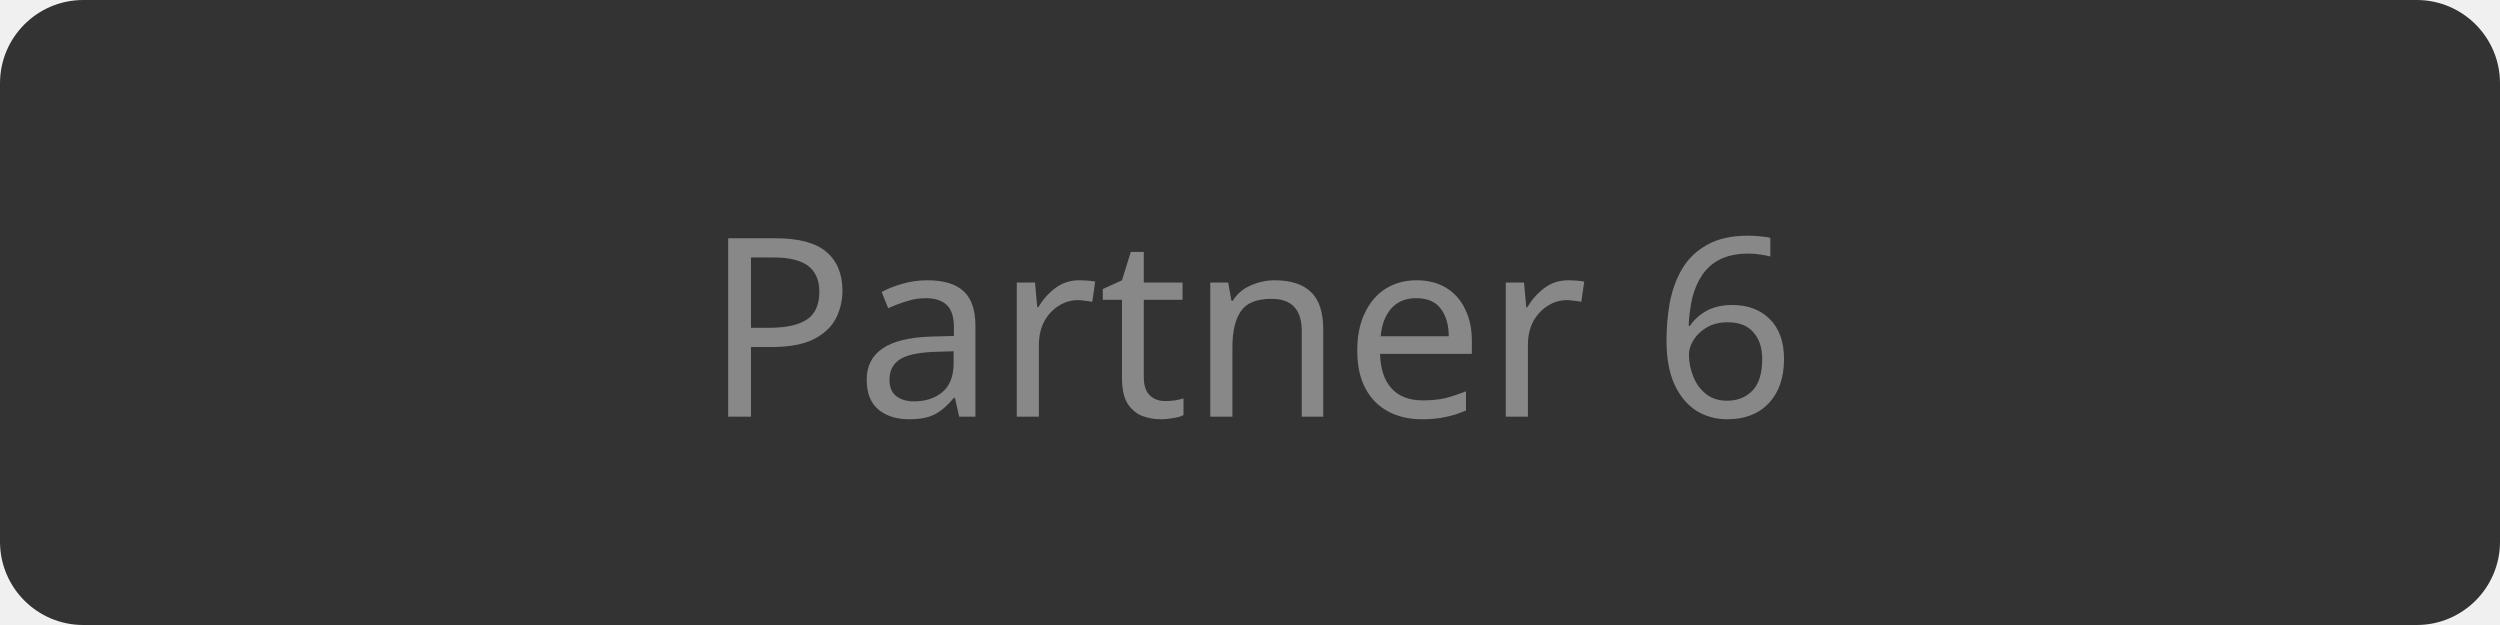
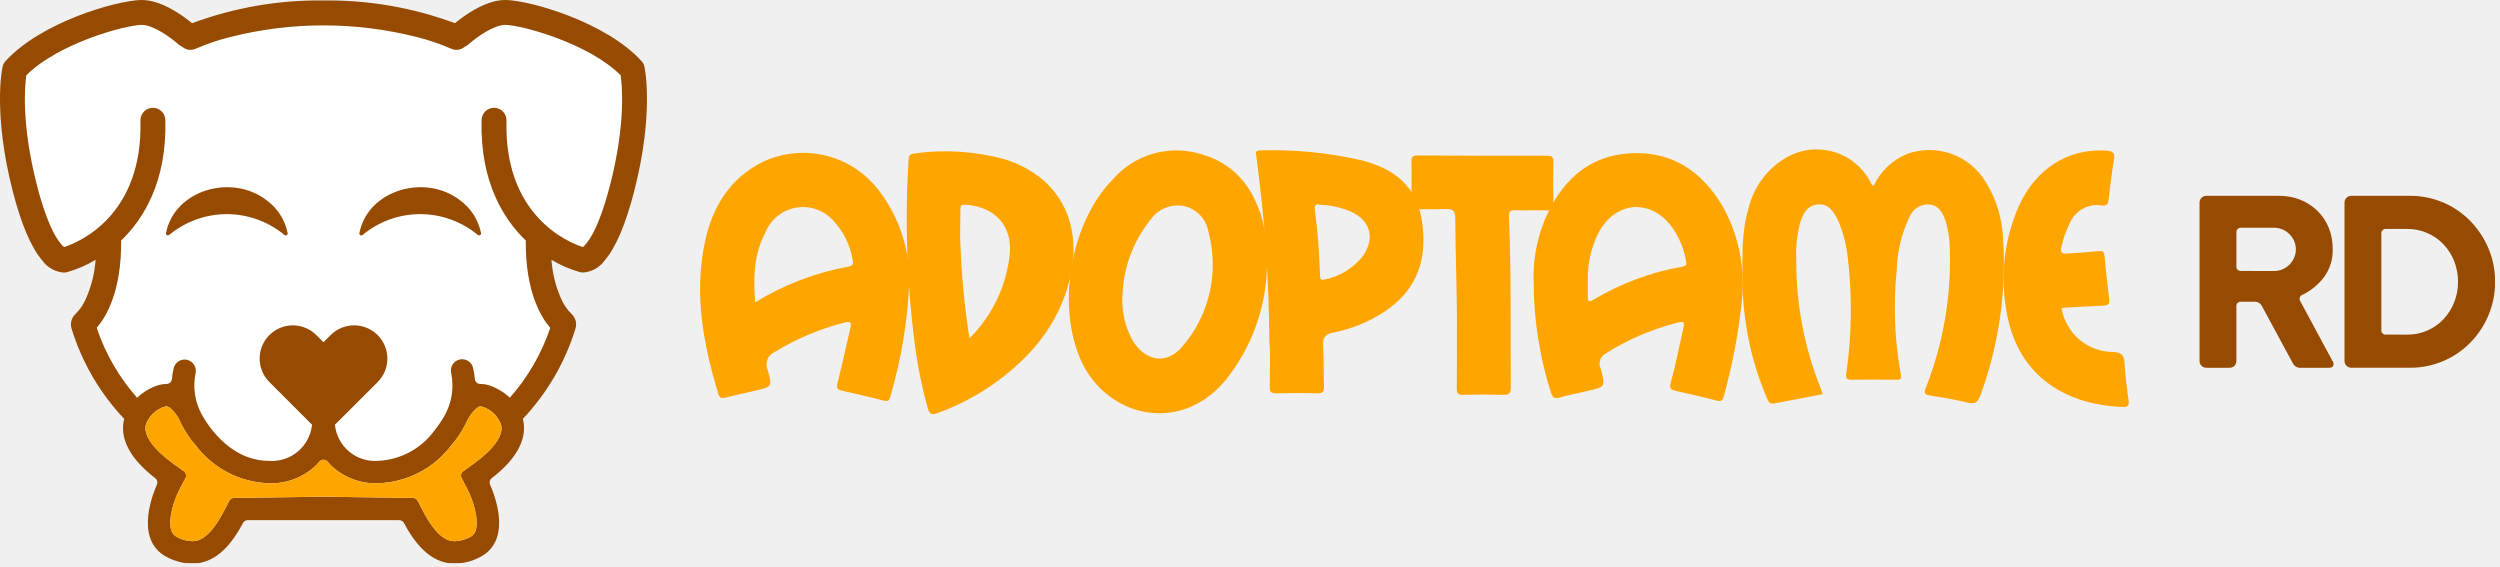
- <svg xmlns="http://www.w3.org/2000/svg" width="120" height="30" viewBox="0 0 120 30">
-   <rect width="120" height="30" rx="4" fill="#333" />
-   <text x="60" y="20" text-anchor="middle" fill="#888" font-size="12" font-family="system-ui">Partner 6</text>
+ <svg xmlns="http://www.w3.org/2000/svg" width="265" height="60" viewBox="0 0 265 60" fill="none">
+   <g clip-path="url(#clip0_24_2)">
+     <mask id="mask0_24_2" style="mask-type:luminance" maskUnits="userSpaceOnUse" x="0" y="0" width="265" height="60">
+       <path d="M264.485 0H0V59.745H264.485V0Z" fill="white" />
+     </mask>
+     <g mask="url(#mask0_24_2)">
+       <path d="M193.192 41.786C191.477 42.112 189.782 42.427 188.092 42.76C187.664 42.844 187.492 42.673 187.332 42.288C185.659 38.412 184.767 34.243 184.71 30.022C184.71 27.38 184.554 24.739 185.326 22.164C185.582 21.041 186.064 19.981 186.742 19.049C187.42 18.118 188.28 17.334 189.271 16.745C190.025 16.296 190.864 16.005 191.735 15.892C192.606 15.779 193.491 15.845 194.335 16.087C195.179 16.329 195.965 16.741 196.644 17.297C197.324 17.854 197.882 18.544 198.284 19.325C198.356 19.451 198.363 19.642 198.622 19.668C199.333 18.159 200.581 16.968 202.122 16.329C203.643 15.771 205.311 15.762 206.838 16.302C208.365 16.843 209.656 17.9 210.487 19.29C211.588 21.063 212.218 23.087 212.318 25.171C212.708 30.869 211.888 36.584 209.91 41.942C209.625 42.703 209.303 42.859 208.54 42.672C207.231 42.35 205.894 42.132 204.56 41.92C203.994 41.83 203.92 41.647 204.129 41.126C205.969 36.462 206.838 31.471 206.681 26.46C206.683 25.421 206.527 24.388 206.22 23.395C205.931 22.528 205.484 21.748 204.446 21.667C204 21.652 203.561 21.778 203.19 22.027C202.82 22.276 202.538 22.635 202.383 23.054C201.558 24.793 201.105 26.685 201.056 28.609C200.68 32.304 200.825 36.034 201.486 39.689C201.575 40.119 201.497 40.254 201.062 40.25C199.457 40.237 197.851 40.231 196.247 40.25C195.721 40.257 195.63 40.07 195.709 39.577C196.278 35.589 196.339 31.544 195.89 27.541C195.787 26.381 195.538 25.238 195.148 24.141C195.047 23.844 194.926 23.553 194.787 23.272C194.341 22.409 193.818 21.566 192.687 21.672C191.54 21.78 191.1 22.678 190.805 23.654C190.482 24.904 190.347 26.195 190.405 27.485C190.372 32.245 191.281 36.964 193.079 41.371C193.126 41.507 193.165 41.646 193.196 41.786" fill="#FFA500" />
+       <path d="M96.391 29.893C96.211 33.985 95.542 38.041 94.398 41.974C94.28 42.434 94.179 42.597 93.661 42.46C92.203 42.075 90.729 41.751 89.261 41.42C88.761 41.308 88.639 41.12 88.779 40.575C89.272 38.659 89.679 36.72 90.134 34.795C90.283 34.168 90.158 34.036 89.499 34.195C86.907 34.858 84.429 35.903 82.145 37.295C81.968 37.369 81.807 37.477 81.672 37.614C81.537 37.75 81.43 37.912 81.358 38.09C81.286 38.268 81.25 38.459 81.252 38.651C81.254 38.843 81.295 39.033 81.371 39.209C81.876 40.99 81.846 40.998 80.027 41.417C78.986 41.657 77.942 41.886 76.906 42.145C76.506 42.245 76.28 42.211 76.141 41.753C74.536 36.462 73.541 31.1 74.732 25.59C75.527 21.9 77.388 18.852 80.911 17.131C83.033 16.151 85.43 15.939 87.69 16.533C89.951 17.127 91.935 18.488 93.301 20.385C95.345 23.127 96.431 26.465 96.391 29.885M80.05 32.046C83.088 30.176 86.448 28.89 89.958 28.254C90.485 28.154 90.452 27.884 90.377 27.525C90.117 25.964 89.397 24.516 88.31 23.366C87.821 22.825 87.202 22.417 86.512 22.181C85.822 21.945 85.083 21.888 84.365 22.016C83.647 22.144 82.974 22.453 82.407 22.913C81.842 23.373 81.402 23.969 81.13 24.646C79.917 26.924 79.84 29.392 80.051 32.046" fill="#FFA500" />
+       <path d="M162.561 29.979C162.46 27.362 163.005 24.76 164.148 22.404C165.954 18.765 168.748 16.425 172.948 16.241C177.333 16.048 180.44 18.224 182.602 21.872C184.336 24.973 185.042 28.544 184.618 32.072C184.26 35.418 183.627 38.73 182.726 41.972C182.598 42.485 182.435 42.594 181.908 42.45C180.514 42.07 179.099 41.769 177.69 41.45C177.183 41.334 176.908 41.229 177.102 40.534C177.602 38.751 177.955 36.928 178.361 35.12C178.61 34.014 178.601 33.996 177.471 34.294C174.916 34.972 172.479 36.035 170.245 37.448C169.965 37.581 169.747 37.817 169.636 38.106C169.524 38.395 169.527 38.716 169.645 39.003C169.661 39.064 169.689 39.121 169.704 39.182C170.169 40.998 170.17 41 168.356 41.425C167.346 41.661 166.324 41.852 165.328 42.136C164.761 42.298 164.558 42.136 164.396 41.603C163.199 37.847 162.583 33.931 162.568 29.989M168.307 29.989C168.307 30.489 168.314 30.996 168.307 31.499C168.3 32.002 168.507 32.009 168.875 31.783C171.794 30.039 175.008 28.844 178.358 28.258C178.75 28.183 178.792 28.046 178.729 27.697C178.525 26.484 178.068 25.327 177.388 24.302C175.138 20.978 171.219 21.209 169.388 24.779C168.6 26.398 168.23 28.189 168.314 29.987" fill="#FFA500" />
+       <path d="M134.306 27.544C134.367 32.173 132.816 36.68 129.918 40.291C124.966 46.247 116.966 44.11 114.418 37.828C112.018 31.899 113.595 23.44 117.99 18.978C119.117 17.691 120.591 16.757 122.235 16.286C123.88 15.816 125.625 15.829 127.262 16.324C130.82 17.307 132.81 19.818 133.788 23.246C134.166 24.647 134.34 26.095 134.302 27.546M118.984 31.23C118.855 32.983 119.263 34.734 120.154 36.249C121.534 38.349 123.748 38.638 125.34 36.719C126.76 35.069 127.753 33.096 128.232 30.972C128.71 28.849 128.66 26.64 128.086 24.541C127.971 23.883 127.662 23.274 127.199 22.793C126.736 22.312 126.139 21.98 125.486 21.841C124.816 21.716 124.124 21.789 123.494 22.05C122.865 22.311 122.325 22.75 121.94 23.312C120.126 25.565 119.091 28.344 118.988 31.234" fill="#FFA500" />
+       <path d="M96.962 36.428C96.122 30.003 95.9 23.512 96.3 17.045C96.326 16.621 96.356 16.325 96.877 16.275C100.092 15.816 103.367 16.023 106.499 16.882C112.182 18.689 114.828 23.474 113.41 29.51C112.256 34.423 109.181 37.996 105.142 40.821C103.354 42.05 101.418 43.047 99.38 43.791C98.721 44.038 98.509 43.867 98.343 43.267C97.715 41.025 97.254 38.739 96.963 36.429M102.763 35.861C105.179 33.463 106.689 30.302 107.035 26.915C107.321 23.91 105.428 21.915 102.37 21.703C101.948 21.674 101.803 21.75 101.805 22.175C101.811 23.242 101.756 24.311 101.783 25.375C101.891 28.887 102.218 32.388 102.762 35.859" fill="#FFA500" />
+       <path d="M134.554 36.18C134.509 29.635 134.049 23.099 133.177 16.612C133.127 16.28 132.984 15.939 133.594 15.941C137.243 15.831 140.89 16.194 144.446 17.021C147.728 17.899 150.101 19.654 150.697 23.256C151.37 27.326 150.303 30.665 146.777 33.024C145.119 34.118 143.263 34.876 141.314 35.256C140.408 35.44 140.188 35.83 140.25 36.702C140.35 38.112 140.287 39.532 140.343 40.947C140.366 41.526 140.195 41.709 139.607 41.692C138.192 41.65 136.774 41.659 135.359 41.692C134.822 41.703 134.577 41.607 134.587 40.982C134.615 39.19 134.661 37.396 134.556 36.182M139.944 21.707C139.568 21.616 139.299 21.661 139.372 22.199C139.688 24.538 139.84 26.89 139.93 29.247C139.94 29.518 139.966 29.747 140.361 29.633C141.982 29.326 143.438 28.444 144.461 27.149C145.811 25.195 145.261 23.33 143.086 22.387C142.086 21.976 141.021 21.746 139.94 21.708" fill="#FFA500" />
+       <path d="M218.522 32.641C218.729 33.936 219.39 35.116 220.385 35.971C221.381 36.825 222.647 37.299 223.959 37.307C224.797 37.358 225.159 37.568 225.2 38.453C225.266 39.8 225.46 41.142 225.629 42.483C225.691 42.978 225.55 43.154 225.035 43.137C218.573 42.914 213.563 39.514 212.608 32.498C212.043 28.903 212.518 25.222 213.975 21.888C215.79 17.853 219.246 15.7 223.275 15.962C224.047 16.012 224.197 16.262 224.068 16.993C223.829 18.353 223.702 19.733 223.522 21.104C223.468 21.52 223.422 21.871 222.797 21.777C222.106 21.664 221.398 21.785 220.784 22.121C220.17 22.457 219.686 22.989 219.409 23.631C219.002 24.447 218.697 25.309 218.502 26.2C218.351 26.765 218.581 26.932 219.12 26.884C220.22 26.784 221.32 26.748 222.407 26.619C222.851 26.566 223.026 26.636 223.071 27.1C223.218 28.633 223.384 30.164 223.576 31.691C223.648 32.26 223.405 32.379 222.902 32.399C221.459 32.455 220.018 32.555 218.522 32.641Z" fill="#FFA500" />
+       <path d="M154.431 35.209C154.465 31.209 154.277 27.219 154.259 23.225C154.259 22.441 154.121 22.125 153.234 22.162C152.796 22.18 150.703 22.191 150.447 22.172C149.621 22.112 149.619 21.744 149.619 20.33C149.619 19.26 149.642 18.189 149.61 17.12C149.595 16.62 149.76 16.475 150.254 16.478C153.842 16.506 160.419 16.516 164.007 16.508C164.495 16.508 164.668 16.645 164.659 17.145C164.632 18.624 164.623 20.104 164.659 21.583C164.676 22.204 164.408 22.326 163.871 22.301C163.18 22.268 161.255 22.313 160.564 22.287C160.064 22.268 159.927 22.459 159.948 22.956C160.206 28.994 160.097 35.037 160.143 41.078C160.143 41.715 159.943 41.867 159.343 41.85C157.928 41.81 156.51 41.812 155.094 41.85C154.547 41.864 154.407 41.686 154.415 41.158C154.444 39.176 154.427 37.193 154.427 35.21" fill="#FFA500" />
+       <path d="M233.152 21.537C233.143 21.432 233.157 21.326 233.193 21.228C233.229 21.129 233.286 21.039 233.361 20.964C233.435 20.89 233.525 20.833 233.624 20.797C233.723 20.761 233.828 20.747 233.933 20.756H241.59C242.342 20.75 243.088 20.885 243.79 21.156C244.462 21.417 245.077 21.806 245.6 22.302C246.127 22.806 246.544 23.413 246.824 24.086C247.129 24.829 247.279 25.627 247.267 26.43C247.297 27.481 246.976 28.512 246.355 29.36C245.752 30.163 244.967 30.81 244.063 31.248C243.998 31.27 243.938 31.307 243.889 31.356C243.84 31.405 243.803 31.464 243.781 31.529C243.758 31.595 243.751 31.664 243.759 31.733C243.767 31.801 243.791 31.867 243.829 31.925L247.267 38.306C247.316 38.375 247.346 38.456 247.355 38.54C247.364 38.625 247.352 38.71 247.319 38.788C247.252 38.921 247.096 38.988 246.85 38.988H243.803C243.646 38.988 243.492 38.943 243.36 38.858C243.226 38.777 243.118 38.659 243.048 38.519L239.766 32.451C239.696 32.311 239.588 32.194 239.454 32.112C239.322 32.027 239.168 31.982 239.011 31.982H237.578C237.507 31.972 237.435 31.978 237.367 32.001C237.299 32.023 237.238 32.061 237.187 32.112C237.136 32.163 237.098 32.224 237.076 32.292C237.053 32.36 237.047 32.432 237.057 32.503V38.203C237.066 38.308 237.052 38.413 237.016 38.512C236.98 38.611 236.923 38.701 236.849 38.776C236.774 38.85 236.684 38.907 236.585 38.943C236.486 38.979 236.381 38.993 236.276 38.984H233.932C233.827 38.993 233.722 38.979 233.623 38.943C233.524 38.907 233.434 38.85 233.36 38.776C233.285 38.701 233.228 38.611 233.192 38.512C233.156 38.413 233.142 38.308 233.151 38.203L233.152 21.537ZM241.07 28.726C241.375 28.728 241.677 28.666 241.956 28.544C242.505 28.307 242.943 27.869 243.18 27.32C243.3 27.04 243.362 26.739 243.362 26.434C243.362 26.13 243.3 25.829 243.18 25.549C242.943 25 242.505 24.562 241.956 24.325C241.677 24.203 241.375 24.141 241.07 24.143H237.58C237.509 24.133 237.437 24.139 237.369 24.162C237.301 24.184 237.24 24.222 237.189 24.273C237.138 24.324 237.1 24.385 237.078 24.453C237.055 24.521 237.049 24.593 237.059 24.664V28.2C237.049 28.271 237.055 28.343 237.078 28.411C237.1 28.479 237.138 28.54 237.189 28.591C237.24 28.642 237.301 28.68 237.369 28.702C237.437 28.725 237.509 28.731 237.58 28.721L241.07 28.726Z" fill="#964B00" />
+       <path d="M248.518 21.538C248.509 21.433 248.523 21.328 248.559 21.229C248.595 21.13 248.652 21.04 248.727 20.965C248.801 20.891 248.891 20.834 248.99 20.798C249.089 20.762 249.194 20.748 249.299 20.757H255.472C256.663 20.752 257.843 20.987 258.942 21.448C260.04 21.909 261.035 22.587 261.866 23.44C262.678 24.28 263.327 25.263 263.78 26.34C264.25 27.457 264.489 28.657 264.48 29.869C264.488 31.085 264.25 32.29 263.78 33.411C263.331 34.49 262.682 35.474 261.866 36.311C261.048 37.144 260.075 37.807 259.001 38.265C257.887 38.745 256.685 38.989 255.472 38.981H249.299C249.194 38.99 249.089 38.976 248.99 38.94C248.891 38.904 248.801 38.847 248.727 38.773C248.652 38.698 248.595 38.608 248.559 38.509C248.523 38.41 248.509 38.305 248.518 38.2V21.538ZM255.186 35.472C255.921 35.478 256.65 35.327 257.322 35.029C257.967 34.745 258.547 34.333 259.028 33.818C259.51 33.299 259.89 32.694 260.148 32.034C260.418 31.345 260.554 30.612 260.548 29.872C260.553 29.128 260.417 28.39 260.148 27.697C259.894 27.035 259.513 26.43 259.028 25.913C258.544 25.404 257.964 24.997 257.322 24.713C256.65 24.415 255.921 24.264 255.186 24.27H252.946C252.875 24.26 252.803 24.266 252.735 24.289C252.667 24.311 252.606 24.349 252.555 24.4C252.504 24.451 252.466 24.512 252.444 24.58C252.421 24.648 252.415 24.72 252.425 24.791V34.949C252.415 35.02 252.421 35.092 252.444 35.16C252.466 35.228 252.504 35.289 252.555 35.34C252.606 35.391 252.667 35.429 252.735 35.451C252.803 35.474 252.875 35.48 252.946 35.47L255.186 35.472Z" fill="#964B00" />
+       <path d="M65.791 7.98C65.956 9.119 66.325 13.126 64.691 19.544C63.402 24.592 62.173 25.893 61.783 26.192C60.183 25.668 53.425 22.851 53.69 12.781C53.695 12.608 53.665 12.436 53.603 12.274C53.541 12.112 53.448 11.964 53.329 11.839C53.21 11.713 53.067 11.612 52.909 11.542C52.751 11.471 52.58 11.433 52.407 11.428C52.234 11.423 52.062 11.453 51.9 11.515C51.738 11.577 51.59 11.67 51.465 11.789C51.339 11.908 51.238 12.051 51.168 12.209C51.097 12.367 51.059 12.538 51.054 12.711C50.88 19.322 53.429 23.278 55.74 25.493C55.686 30.905 57.354 33.625 58.333 34.75C57.414 37.482 55.957 40.002 54.048 42.161C53.399 41.543 52.616 41.083 51.761 40.816C51.493 40.738 51.215 40.697 50.935 40.696H50.917C50.774 40.699 50.635 40.648 50.527 40.553C50.42 40.458 50.353 40.326 50.339 40.183C50.306 39.781 50.242 39.381 50.147 38.989C50.11 38.837 50.044 38.694 49.952 38.568C49.86 38.441 49.744 38.334 49.611 38.253C49.477 38.171 49.329 38.117 49.175 38.093C49.02 38.068 48.862 38.075 48.711 38.111C48.559 38.148 48.415 38.215 48.289 38.306C48.163 38.399 48.056 38.515 47.974 38.648C47.893 38.781 47.838 38.929 47.814 39.084C47.79 39.238 47.796 39.396 47.833 39.548C48.158 41.112 47.894 42.742 47.091 44.123C46.794 44.639 46.458 45.132 46.085 45.596C46.081 45.6 46.078 45.605 46.076 45.61C45.386 46.565 44.49 47.353 43.454 47.914C42.417 48.475 41.268 48.795 40.091 48.85C38.977 48.939 37.873 48.587 37.016 47.871C36.159 47.155 35.617 46.131 35.506 45.019L39.269 41.256L40.03 40.495C40.69 39.834 41.059 38.939 41.059 38.005C41.058 37.072 40.686 36.177 40.026 35.517C39.365 34.858 38.469 34.488 37.536 34.489C36.602 34.49 35.708 34.861 35.048 35.522L34.287 36.282L33.526 35.522C32.866 34.862 31.972 34.492 31.039 34.492C30.106 34.492 29.212 34.862 28.552 35.522C27.892 36.182 27.522 37.076 27.522 38.009C27.522 38.942 27.892 39.836 28.552 40.496L29.313 41.257L33.074 45.02C32.963 46.132 32.421 47.156 31.564 47.872C30.707 48.588 29.603 48.94 28.489 48.851C24.189 48.851 21.775 44.674 21.365 43.898C20.646 42.572 20.421 41.034 20.729 39.557C20.795 39.253 20.738 38.935 20.573 38.672C20.407 38.409 20.145 38.221 19.843 38.149C19.54 38.076 19.222 38.125 18.955 38.285C18.688 38.444 18.494 38.702 18.415 39.003C18.322 39.391 18.259 39.785 18.227 40.183C18.213 40.325 18.147 40.457 18.04 40.552C17.933 40.647 17.795 40.699 17.652 40.696H17.648C17.369 40.697 17.092 40.737 16.825 40.816C15.969 41.083 15.185 41.544 14.536 42.163C12.626 40.003 11.168 37.481 10.248 34.748C11.227 33.623 12.896 30.903 12.841 25.491C15.153 23.276 17.701 19.32 17.527 12.709C17.522 12.536 17.484 12.365 17.413 12.207C17.343 12.049 17.242 11.906 17.116 11.787C16.991 11.668 16.843 11.575 16.681 11.513C16.519 11.451 16.347 11.421 16.174 11.426C16.001 11.431 15.83 11.469 15.672 11.54C15.514 11.61 15.371 11.711 15.252 11.837C15.133 11.962 15.04 12.11 14.978 12.272C14.916 12.434 14.886 12.606 14.891 12.779C15.156 22.85 8.4 25.666 6.798 26.19C6.409 25.89 5.179 24.59 3.892 19.542C2.253 13.125 2.623 9.118 2.792 7.978C6.138 4.615 13.195 2.672 15.008 2.638C16.17 2.617 18.03 3.899 18.931 4.713C19.046 4.817 19.179 4.9 19.323 4.957C19.517 5.127 19.756 5.237 20.011 5.273C20.266 5.308 20.526 5.268 20.759 5.157C21.938 4.646 23.158 4.232 24.405 3.921C30.893 2.278 37.688 2.278 44.176 3.921C45.423 4.232 46.642 4.646 47.821 5.157C47.998 5.242 48.193 5.285 48.389 5.285C48.709 5.284 49.018 5.168 49.259 4.958C49.404 4.9 49.537 4.816 49.653 4.712C50.553 3.898 52.412 2.612 53.574 2.637C55.387 2.672 62.443 4.615 65.791 7.98ZM50.662 24.909C50.695 24.933 50.735 24.947 50.776 24.949C50.817 24.951 50.858 24.94 50.893 24.919C50.928 24.897 50.956 24.866 50.973 24.829C50.99 24.791 50.996 24.75 50.989 24.709C50.708 23.293 49.896 22.037 48.721 21.198C45.121 18.425 39.016 20.062 38.093 24.709C38.087 24.75 38.092 24.792 38.11 24.829C38.127 24.866 38.155 24.898 38.19 24.919C38.226 24.941 38.267 24.951 38.308 24.95C38.349 24.948 38.389 24.933 38.422 24.909C40.14 23.477 42.305 22.692 44.542 22.692C46.779 22.692 48.944 23.477 50.662 24.909ZM30.162 24.909C30.195 24.933 30.235 24.947 30.276 24.949C30.316 24.95 30.357 24.94 30.392 24.918C30.427 24.897 30.454 24.865 30.471 24.828C30.488 24.791 30.494 24.749 30.487 24.709C30.206 23.292 29.395 22.036 28.219 21.198C24.619 18.425 18.514 20.062 17.591 24.709C17.585 24.75 17.591 24.791 17.609 24.828C17.626 24.866 17.654 24.897 17.689 24.918C17.724 24.939 17.765 24.95 17.806 24.948C17.847 24.947 17.887 24.933 17.92 24.909C19.664 23.523 21.813 22.744 24.04 22.692C26.268 22.744 28.417 23.523 30.162 24.909Z" fill="white" />
+       <path d="M50.989 24.713C50.996 24.754 50.99 24.795 50.973 24.833C50.956 24.87 50.928 24.901 50.893 24.923C50.858 24.944 50.817 24.955 50.776 24.953C50.735 24.951 50.695 24.937 50.662 24.913C48.944 23.481 46.779 22.696 44.542 22.696C42.305 22.696 40.14 23.481 38.422 24.913C38.389 24.938 38.349 24.952 38.308 24.953C38.267 24.955 38.226 24.945 38.19 24.923C38.155 24.902 38.127 24.87 38.11 24.833C38.092 24.796 38.087 24.754 38.093 24.713C39.016 20.066 45.117 18.429 48.721 21.202C49.896 22.041 50.708 23.297 50.989 24.713Z" fill="#964B00" />
+       <path d="M48.285 46.657C48.211 46.757 48.144 46.838 48.085 46.907C48.14 46.838 48.206 46.756 48.285 46.657Z" fill="#964B00" />
+       <path d="M48.091 46.907C48.068 46.933 48.049 46.96 48.029 46.981C48.047 46.96 48.068 46.934 48.091 46.907Z" fill="#964B00" />
+       <path d="M48.029 46.98L47.978 47.04C47.992 47.022 48.009 47.003 48.029 46.98Z" fill="#964B00" />
+       <path d="M47.978 47.04C47.961 47.061 47.944 47.081 47.925 47.1L47.978 47.04Z" fill="#964B00" />
+       <path d="M47.914 47.112C47.911 47.115 47.909 47.118 47.907 47.121L47.916 47.112" fill="#964B00" />
+       <path d="M18.223 49.041L19.491 49.962C19.599 50.042 19.676 50.157 19.706 50.288C19.737 50.419 19.72 50.557 19.658 50.676L18.941 52.049C18.507 52.912 17.751 55.068 18.173 56.265C18.201 56.346 18.238 56.425 18.282 56.499C18.337 56.586 18.404 56.665 18.482 56.733C18.608 56.842 18.749 56.931 18.9 57C19.359 57.224 19.86 57.351 20.37 57.371C21.107 57.371 22.27 57.025 23.8 54.057L24.3 53.09C24.325 53.045 24.354 53.002 24.388 52.963C24.439 52.908 24.501 52.863 24.57 52.832C24.639 52.801 24.713 52.784 24.788 52.782L25.878 52.77L34.254 52.649H34.321L42.695 52.77L43.783 52.782C43.885 52.784 43.985 52.814 44.071 52.868C44.158 52.922 44.228 52.999 44.274 53.09L44.774 54.057C46.307 57.025 47.468 57.371 48.206 57.371C48.718 57.351 49.22 57.225 49.681 57C49.85 56.941 50.004 56.843 50.13 56.715C50.256 56.588 50.352 56.433 50.409 56.263C50.831 55.055 50.059 52.863 49.641 52.052L48.932 50.67C48.87 50.551 48.853 50.413 48.884 50.283C48.915 50.152 48.992 50.037 49.101 49.958L50.358 49.044C52.313 47.618 53.329 46.189 53.143 45.12C52.995 44.639 52.729 44.202 52.369 43.85C52.01 43.497 51.569 43.239 51.085 43.1C51.036 43.083 50.984 43.073 50.932 43.072C50.532 43.072 49.791 43.972 49.464 44.707C49.464 44.707 49.357 44.936 49.276 45.085C49.086 45.45 48.876 45.805 48.647 46.147C48.587 46.235 48.531 46.318 48.476 46.395C48.407 46.49 48.344 46.578 48.284 46.655C48.21 46.755 48.143 46.836 48.084 46.905C48.061 46.931 48.04 46.958 48.022 46.979C48.004 47 47.985 47.021 47.971 47.039L47.918 47.099C47.915 47.103 47.911 47.107 47.907 47.111L47.898 47.12C46.99 48.349 45.815 49.356 44.462 50.066C43.109 50.776 41.613 51.17 40.086 51.22C39.155 51.258 38.226 51.106 37.356 50.771C36.486 50.436 35.694 49.927 35.029 49.274C34.916 49.161 34.809 49.042 34.709 48.924C34.657 48.863 34.592 48.814 34.519 48.78C34.446 48.746 34.366 48.729 34.286 48.729C34.206 48.729 34.126 48.746 34.053 48.78C33.98 48.814 33.915 48.863 33.863 48.924C33.838 48.954 33.812 48.984 33.786 49.012C33.709 49.1 33.628 49.19 33.543 49.274C32.878 49.926 32.086 50.436 31.216 50.77C30.346 51.105 29.417 51.258 28.486 51.22C26.962 51.17 25.468 50.776 24.118 50.068C22.767 49.36 21.594 48.355 20.686 47.13C20.682 47.127 20.678 47.123 20.674 47.119L20.554 46.984C20.427 46.833 20.211 46.564 19.96 46.196C19.918 46.134 19.876 46.069 19.832 46.003C19.723 45.836 19.611 45.651 19.496 45.453C19.427 45.333 19.359 45.207 19.29 45.077C19.244 44.991 19.2 44.901 19.155 44.808C19.11 44.715 19.067 44.623 19.023 44.527C19.019 44.516 19.014 44.505 19.009 44.494C18.65 43.807 18.009 43.066 17.641 43.066C17.589 43.067 17.537 43.077 17.488 43.094C17.005 43.233 16.564 43.49 16.206 43.842C15.847 44.193 15.581 44.629 15.433 45.109C15.248 46.178 16.263 47.609 18.218 49.033M68.31 7.075C68.354 7.275 69.344 11.961 67.243 20.196C66.343 23.723 65.29 26.209 64.112 27.587C63.851 27.959 63.511 28.268 63.117 28.493C62.722 28.717 62.283 28.852 61.83 28.887C61.749 28.887 61.667 28.881 61.587 28.869C61.55 28.862 61.513 28.855 61.476 28.846C60.415 28.546 59.398 28.106 58.454 27.536C58.551 28.936 58.887 30.309 59.447 31.596C59.707 32.229 60.095 32.802 60.585 33.28C60.79 33.469 60.939 33.713 61.013 33.982C61.088 34.251 61.086 34.536 61.007 34.804C59.912 38.391 57.999 41.676 55.421 44.4C55.866 46.134 55.192 48.33 52.116 50.693C52.017 50.769 51.946 50.877 51.914 50.998C51.883 51.12 51.894 51.248 51.944 51.363C52.563 52.775 54.311 57.515 50.659 59.163C49.894 59.529 49.058 59.727 48.21 59.743C45.546 59.743 43.892 57.443 42.816 55.43C42.769 55.342 42.699 55.269 42.613 55.217C42.528 55.166 42.431 55.138 42.331 55.136H26.251C26.151 55.138 26.053 55.166 25.968 55.218C25.882 55.269 25.812 55.342 25.764 55.43C24.688 57.445 23.034 59.743 20.372 59.743C19.524 59.727 18.689 59.529 17.923 59.163C14.269 57.516 16.017 52.776 16.636 51.363C16.686 51.248 16.697 51.12 16.666 50.998C16.634 50.877 16.563 50.769 16.464 50.693C13.389 48.33 12.716 46.132 13.164 44.399C10.586 41.676 8.674 38.392 7.578 34.806C7.5 34.538 7.498 34.254 7.572 33.985C7.647 33.716 7.795 33.473 8 33.284C8.489 32.806 8.875 32.233 9.134 31.6C9.696 30.313 10.034 28.94 10.134 27.54C9.186 28.11 8.165 28.551 7.1 28.85C7.063 28.859 7.026 28.866 6.989 28.873C6.909 28.885 6.827 28.891 6.746 28.891C6.294 28.856 5.854 28.721 5.46 28.497C5.066 28.272 4.726 27.963 4.466 27.591C3.286 26.213 2.233 23.727 1.333 20.2C-0.763 11.961 0.227 7.272 0.271 7.075C0.322 6.851 0.43 6.644 0.586 6.475C4.39 2.31 12.384 0.051 14.958 0C14.983 0 15.007 0 15.032 0C17.17 0 19.475 1.728 20.358 2.461C24.813 0.803 29.537 -0.014 34.29 0.051C39.044 -0.014 43.768 0.803 48.224 2.461C49.106 1.728 51.411 0 53.549 0C53.574 0 53.598 0 53.623 0C56.2 0.051 64.191 2.31 68 6.47C68.156 6.639 68.264 6.846 68.315 7.07M64.689 19.544C66.326 13.127 65.957 9.12 65.789 7.98C62.441 4.615 55.389 2.672 53.571 2.637C52.409 2.616 50.549 3.898 49.65 4.712C49.534 4.816 49.401 4.9 49.256 4.958C49.015 5.168 48.706 5.284 48.386 5.285C48.19 5.285 47.995 5.242 47.818 5.157C46.639 4.646 45.42 4.232 44.173 3.921C37.685 2.278 30.89 2.278 24.402 3.921C23.155 4.232 21.935 4.646 20.756 5.157C20.523 5.268 20.263 5.308 20.008 5.273C19.753 5.237 19.514 5.127 19.32 4.957C19.176 4.9 19.043 4.817 18.928 4.713C18.028 3.899 16.168 2.613 15.005 2.638C13.195 2.672 6.138 4.615 2.79 7.98C2.625 9.119 2.256 13.126 3.89 19.544C5.177 24.592 6.408 25.893 6.796 26.192C8.396 25.668 15.154 22.851 14.889 12.781C14.884 12.608 14.914 12.436 14.976 12.274C15.038 12.112 15.131 11.964 15.25 11.839C15.369 11.713 15.512 11.612 15.67 11.542C15.828 11.471 15.999 11.433 16.172 11.428C16.345 11.423 16.517 11.453 16.679 11.515C16.841 11.577 16.989 11.67 17.114 11.789C17.24 11.908 17.341 12.051 17.411 12.209C17.482 12.367 17.52 12.538 17.525 12.711C17.699 19.322 15.151 23.278 12.839 25.493C12.894 30.905 11.225 33.625 10.246 34.75C11.165 37.483 12.622 40.004 14.531 42.164C15.18 41.545 15.963 41.084 16.82 40.817C17.087 40.739 17.364 40.698 17.643 40.697H17.65C17.793 40.7 17.931 40.648 18.038 40.553C18.145 40.458 18.211 40.326 18.225 40.184C18.258 39.785 18.323 39.389 18.417 39C18.496 38.699 18.69 38.442 18.957 38.282C19.224 38.122 19.542 38.073 19.845 38.146C20.147 38.218 20.409 38.406 20.575 38.669C20.741 38.932 20.797 39.25 20.731 39.554C20.423 41.031 20.648 42.569 21.367 43.895C21.777 44.67 24.194 48.848 28.491 48.848C29.605 48.937 30.709 48.585 31.566 47.869C32.423 47.153 32.965 46.129 33.076 45.017L29.315 41.254L28.554 40.493C28.227 40.166 27.968 39.779 27.792 39.352C27.615 38.925 27.524 38.468 27.524 38.006C27.524 37.544 27.615 37.087 27.792 36.66C27.968 36.233 28.227 35.846 28.554 35.519C28.881 35.192 29.268 34.933 29.695 34.757C30.122 34.58 30.579 34.489 31.041 34.489C31.503 34.489 31.96 34.58 32.387 34.757C32.814 34.933 33.201 35.192 33.528 35.519L34.289 36.279L35.05 35.519C35.377 35.192 35.765 34.933 36.193 34.756C36.62 34.579 37.078 34.488 37.54 34.489C38.002 34.489 38.46 34.58 38.887 34.757C39.315 34.934 39.703 35.193 40.029 35.52C40.356 35.848 40.616 36.236 40.792 36.663C40.969 37.09 41.06 37.548 41.06 38.011C41.06 38.473 40.969 38.931 40.792 39.358C40.614 39.785 40.355 40.173 40.028 40.5L39.267 41.261L35.5 45.02C35.611 46.132 36.153 47.156 37.01 47.872C37.867 48.588 38.971 48.94 40.085 48.851C41.262 48.796 42.411 48.476 43.448 47.915C44.484 47.354 45.38 46.566 46.07 45.611C46.072 45.606 46.075 45.601 46.079 45.597C46.452 45.133 46.788 44.64 47.085 44.124C47.888 42.743 48.152 41.113 47.827 39.549C47.79 39.397 47.784 39.239 47.808 39.085C47.832 38.931 47.887 38.782 47.968 38.649C48.133 38.38 48.398 38.187 48.705 38.112C49.011 38.038 49.335 38.089 49.605 38.254C49.874 38.418 50.067 38.683 50.141 38.99C50.236 39.382 50.3 39.782 50.333 40.184C50.347 40.327 50.414 40.459 50.521 40.554C50.629 40.649 50.768 40.7 50.911 40.697H50.929C51.209 40.698 51.487 40.739 51.755 40.817C52.61 41.084 53.393 41.544 54.042 42.162C55.951 40.003 57.408 37.482 58.327 34.75C57.348 33.625 55.679 30.905 55.734 25.493C53.424 23.278 50.874 19.322 51.048 12.711C51.053 12.538 51.091 12.367 51.162 12.209C51.232 12.051 51.333 11.908 51.459 11.789C51.584 11.67 51.732 11.577 51.894 11.515C52.056 11.453 52.228 11.423 52.401 11.428C52.574 11.433 52.745 11.471 52.903 11.542C53.061 11.612 53.204 11.713 53.323 11.839C53.442 11.964 53.535 12.112 53.597 12.274C53.659 12.436 53.689 12.608 53.684 12.781C53.419 22.852 60.175 25.668 61.777 26.192C62.167 25.892 63.396 24.592 64.685 19.544" fill="#964B00" />
+       <path d="M44.28 53.087C44.257 53.041 44.227 52.998 44.192 52.96C44.228 52.998 44.258 53.041 44.282 53.087" fill="#964B00" />
+       <path d="M33.548 49.282C33.632 49.198 33.713 49.108 33.791 49.02C33.714 49.11 33.635 49.198 33.548 49.282Z" fill="#964B00" />
+       <path d="M30.489 24.713C30.496 24.753 30.49 24.795 30.473 24.832C30.456 24.869 30.429 24.901 30.394 24.922C30.359 24.944 30.318 24.954 30.277 24.953C30.236 24.951 30.197 24.937 30.164 24.913C28.446 23.48 26.28 22.696 24.043 22.696C21.806 22.696 19.64 23.48 17.922 24.913C17.889 24.937 17.849 24.951 17.808 24.952C17.767 24.954 17.726 24.943 17.691 24.922C17.656 24.901 17.628 24.869 17.611 24.832C17.593 24.795 17.587 24.754 17.593 24.713C18.516 20.066 24.617 18.429 28.221 21.202C29.397 22.04 30.208 23.296 30.489 24.713Z" fill="#964B00" />
+       <path d="M53.143 45.117C53.329 46.186 52.313 47.617 50.358 49.041L49.101 49.955C48.992 50.034 48.915 50.149 48.884 50.28C48.853 50.41 48.87 50.548 48.932 50.667L49.641 52.049C50.059 52.863 50.831 55.049 50.409 56.26C50.352 56.43 50.256 56.585 50.13 56.712C50.004 56.84 49.85 56.938 49.681 56.997C49.221 57.221 48.72 57.347 48.209 57.368C47.471 57.368 46.309 57.022 44.777 54.054L44.277 53.087C44.253 53.041 44.223 52.998 44.187 52.96C44.136 52.905 44.074 52.86 44.005 52.829C43.937 52.798 43.862 52.781 43.787 52.779L42.699 52.767L34.325 52.646H34.258L25.882 52.767L24.792 52.779C24.717 52.781 24.642 52.798 24.574 52.829C24.505 52.86 24.443 52.905 24.392 52.96C24.357 52.998 24.327 53.041 24.302 53.087L23.802 54.054C22.269 57.022 21.108 57.368 20.372 57.368C19.862 57.348 19.361 57.221 18.902 56.997C18.748 56.93 18.605 56.841 18.477 56.733C18.4 56.665 18.332 56.586 18.277 56.499C18.233 56.425 18.196 56.346 18.168 56.265C17.746 55.065 18.502 52.912 18.936 52.049L19.653 50.676C19.715 50.557 19.732 50.419 19.701 50.288C19.671 50.157 19.594 50.042 19.486 49.962L18.218 49.041C16.263 47.615 15.248 46.186 15.433 45.117C15.581 44.637 15.847 44.201 16.206 43.85C16.564 43.498 17.005 43.241 17.488 43.102C17.537 43.085 17.589 43.075 17.641 43.074C18.007 43.074 18.65 43.814 19.009 44.502C19.014 44.513 19.019 44.524 19.023 44.535C19.067 44.635 19.111 44.725 19.155 44.816C19.199 44.907 19.245 44.999 19.29 45.085C19.359 45.215 19.427 45.342 19.496 45.461C19.609 45.661 19.723 45.844 19.832 46.011C19.874 46.078 19.918 46.143 19.96 46.204C20.144 46.477 20.342 46.74 20.554 46.992L20.674 47.127C20.678 47.131 20.682 47.135 20.686 47.138C21.594 48.363 22.767 49.368 24.118 50.076C25.468 50.784 26.962 51.178 28.486 51.228C29.417 51.266 30.346 51.113 31.216 50.778C32.086 50.444 32.878 49.934 33.543 49.282C33.629 49.198 33.708 49.11 33.785 49.02C33.812 48.992 33.838 48.962 33.863 48.932C33.915 48.871 33.98 48.821 34.053 48.788C34.126 48.754 34.206 48.736 34.286 48.736C34.367 48.736 34.446 48.754 34.519 48.788C34.592 48.821 34.657 48.871 34.709 48.932C34.809 49.05 34.917 49.169 35.029 49.282C35.694 49.935 36.486 50.444 37.355 50.779C38.225 51.114 39.154 51.266 40.085 51.228C41.612 51.179 43.108 50.784 44.461 50.074C45.814 49.364 46.989 48.357 47.897 47.128L47.904 47.119C47.908 47.115 47.912 47.111 47.915 47.107C47.934 47.088 47.952 47.068 47.968 47.047L48.019 46.987C48.038 46.966 48.058 46.94 48.081 46.913C48.135 46.844 48.202 46.762 48.281 46.663C48.341 46.586 48.404 46.498 48.472 46.403C48.526 46.326 48.583 46.243 48.643 46.155C48.873 45.813 49.083 45.459 49.272 45.093C49.353 44.944 49.46 44.715 49.46 44.715C49.787 43.977 50.527 43.08 50.928 43.08C50.98 43.081 51.032 43.091 51.081 43.108C51.564 43.247 52.005 43.504 52.364 43.856C52.723 44.208 52.989 44.643 53.138 45.123" fill="#FFA500" />
+     </g>
+   </g>
+   <defs>
+     <clipPath id="clip0_24_2">
+       <rect width="264.485" height="59.745" fill="white" />
+     </clipPath>
+   </defs>
</svg>
